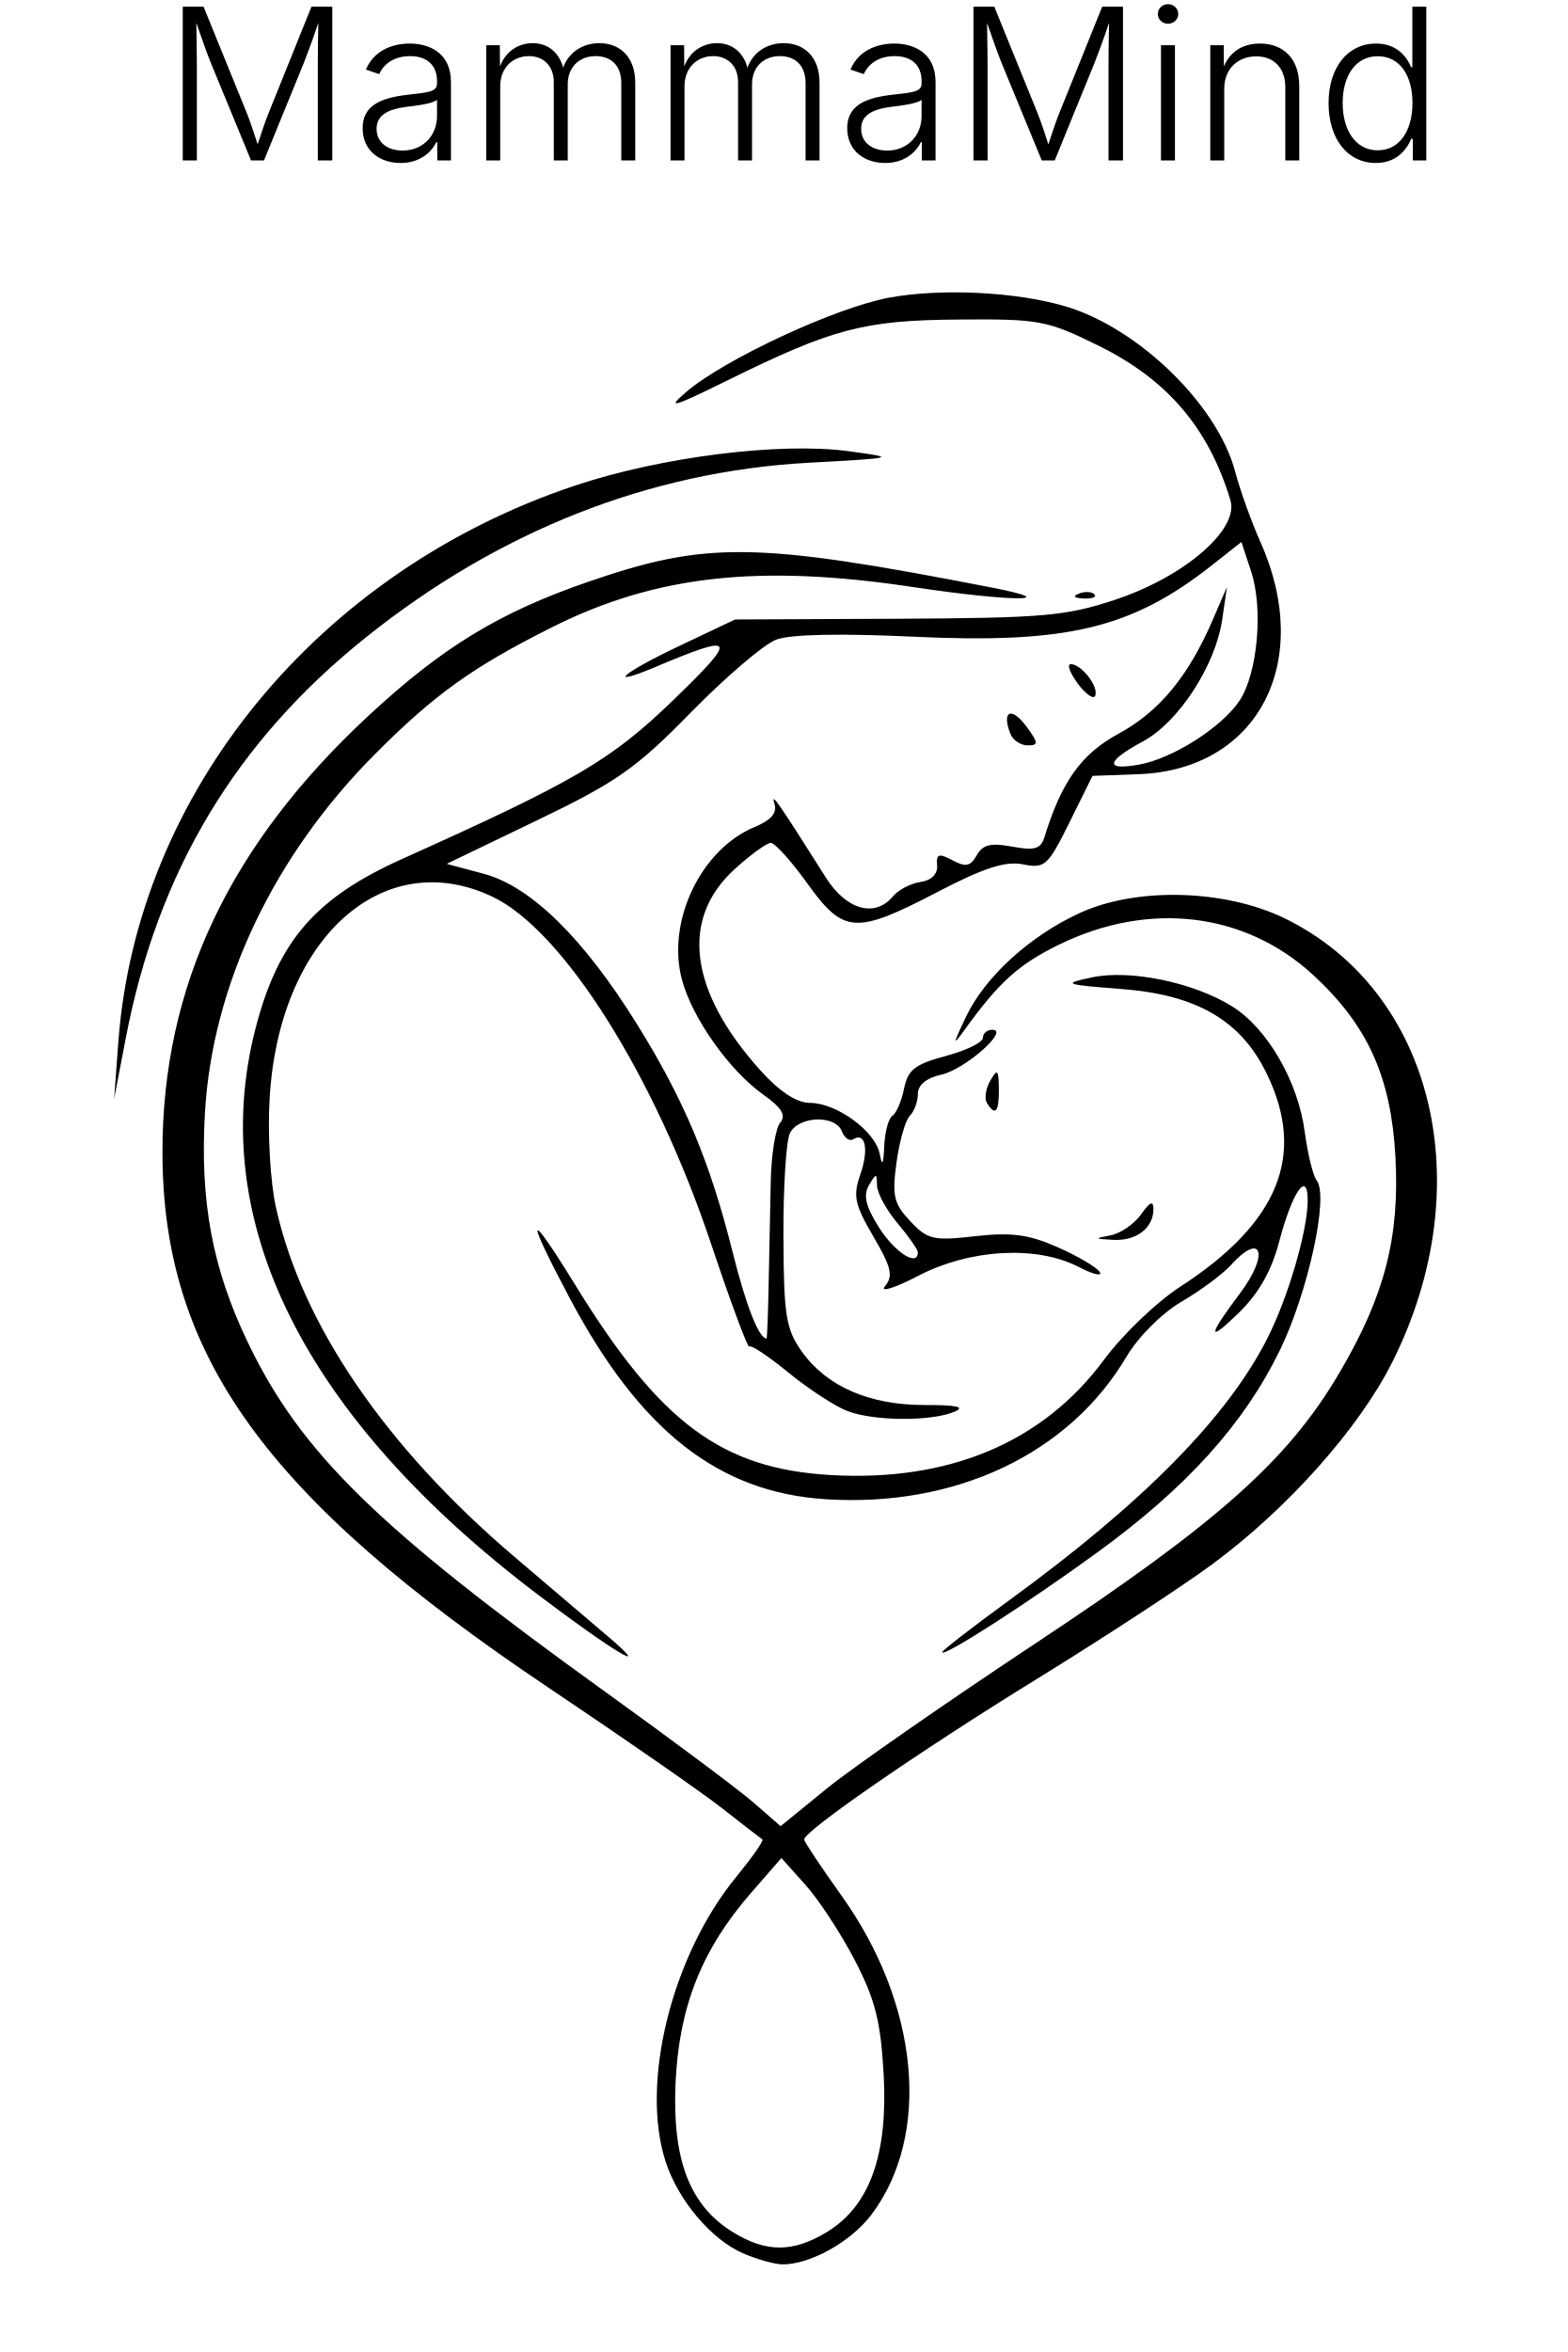
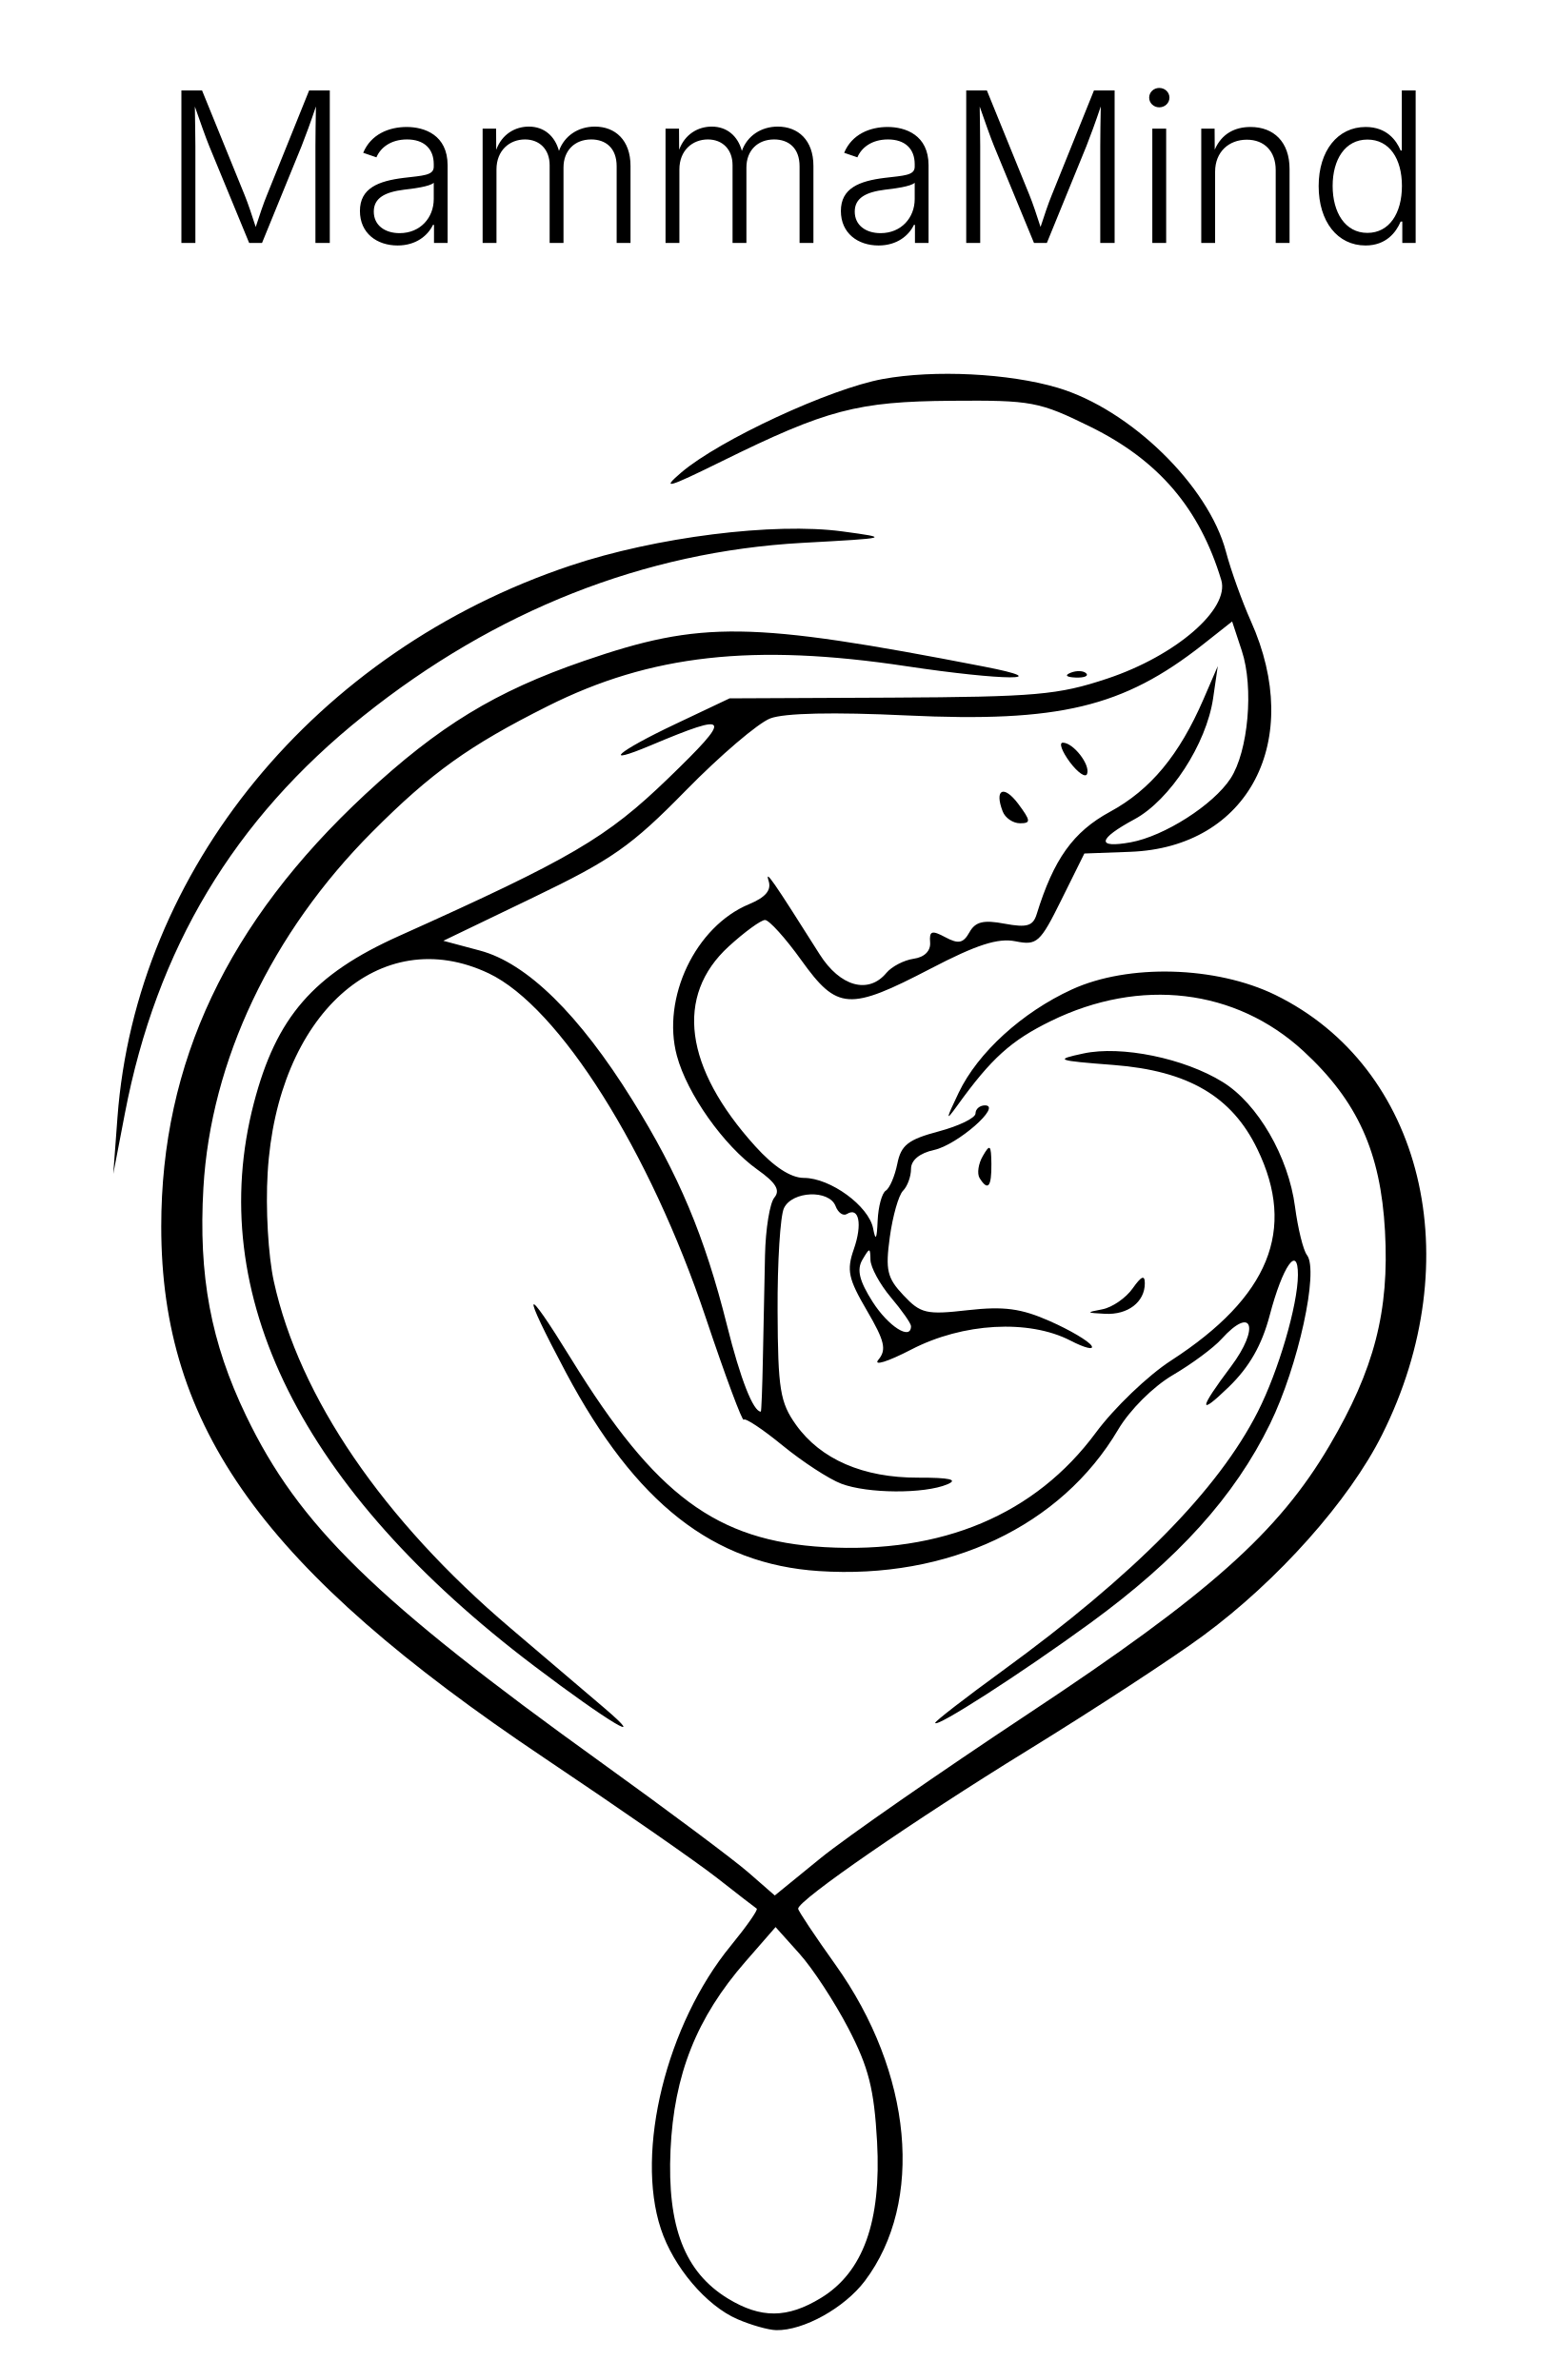
- <svg xmlns="http://www.w3.org/2000/svg" width="200" height="300" viewBox="0 0 193 250">
+ <svg xmlns="http://www.w3.org/2000/svg" width="200" height="306" viewBox="0 -30 193 295">
  <text x="20" y="0" font-size="26" font-family="system-ui, -apple-system, BlinkMacSystemFont, Segoe UI, sans-serif" font-weight="300" fill="currentColor">MammaMind</text>
  <g>
    <path d="M 91.45 257.59 C87.59,255.91 83.52,251.11 81.97,246.39 C78.78,236.75 82.67,220.99 90.64,211.27 C92.61,208.86 94.06,206.79 93.86,206.66 C93.66,206.53 91.47,204.84 89.00,202.90 C86.53,200.95 76.85,194.23 67.50,187.96 C32.69,164.61 20.00,146.99 20.00,122.03 C20.00,101.70 28.22,84.29 45.31,68.40 C54.45,59.91 61.45,55.64 72.42,51.86 C86.99,46.84 93.01,46.92 122.00,52.55 C131.33,54.36 124.51,54.33 112.41,52.51 C93.44,49.65 80.68,51.07 67.93,57.47 C58.20,62.35 53.49,65.72 46.17,73.07 C33.68,85.60 26.14,101.48 25.23,117.22 C24.60,128.11 26.15,136.42 30.52,145.50 C37.05,159.10 46.52,168.35 74.50,188.48 C82.75,194.42 90.99,200.57 92.80,202.15 L 96.10 205.03 L 101.78 200.40 C104.90,197.86 116.54,189.77 127.64,182.42 C149.99,167.62 158.56,159.99 164.90,149.22 C170.47,139.76 172.34,132.54 171.79,122.59 C171.25,112.79 168.37,106.44 161.67,100.26 C153.27,92.52 141.44,91.11 130.36,96.53 C125.41,98.95 122.96,101.16 118.73,107.04 C117.26,109.08 117.29,108.81 118.92,105.41 C121.29,100.46 126.78,95.45 132.95,92.62 C139.94,89.41 150.83,89.71 158.19,93.30 C176.52,102.27 182.31,126.12 171.43,147.86 C167.35,156.03 158.50,165.97 149.24,172.79 C145.53,175.53 135.75,181.92 127.50,187.00 C113.34,195.72 99.00,205.61 99.00,206.67 C99.00,206.93 101.08,210.05 103.62,213.61 C113.19,227.02 114.68,243.04 107.27,252.86 C104.74,256.21 99.65,259.03 96.28,258.96 C95.30,258.94 93.13,258.32 91.45,257.59 ZM 101.82 254.97 C107.07,251.77 109.33,245.48 108.79,235.59 C108.42,229.02 107.75,226.37 105.22,221.50 C103.50,218.20 100.77,214.03 99.14,212.23 L 96.20 208.95 L 92.47 213.23 C86.40,220.19 83.60,227.25 83.17,236.60 C82.74,246.12 84.92,251.76 90.29,255.04 C94.38,257.53 97.65,257.51 101.82,254.97 ZM 66.29 176.58 C37.37,154.69 25.30,130.45 31.49,106.71 C34.27,96.05 38.85,90.76 49.50,85.98 C70.89,76.37 75.21,73.84 82.89,66.42 C90.93,58.65 90.67,58.14 80.75,62.32 C74.42,64.98 76.59,63.09 83.75,59.70 L 90.50 56.50 L 110.52 56.41 C128.50,56.32 131.25,56.08 137.34,54.05 C145.85,51.22 152.56,45.41 151.48,41.82 C148.79,32.92 143.71,26.97 135.24,22.80 C128.90,19.68 127.98,19.50 118.02,19.58 C106.34,19.67 102.54,20.67 89.50,27.10 C82.78,30.41 81.98,30.64 84.50,28.48 C89.25,24.43 102.94,18.08 109.50,16.88 C115.90,15.71 125.15,16.17 131.18,17.96 C140.17,20.63 149.89,30.09 152.06,38.29 C152.67,40.61 154.07,44.49 155.15,46.91 C161.80,61.73 154.87,74.99 140.21,75.54 L 134.50 75.75 L 131.66 81.48 C129.01,86.84 128.63,87.18 125.94,86.64 C123.79,86.21 121.14,87.06 115.44,90.03 C105.32,95.30 103.86,95.21 99.40,89.00 C97.43,86.25 95.40,84.00 94.89,84.00 C94.39,84.00 92.36,85.48 90.39,87.28 C83.69,93.42 84.87,102.31 93.66,112.05 C95.99,114.63 98.09,116.00 99.71,116.00 C102.99,116.00 107.76,119.48 108.30,122.27 C108.61,123.89 108.76,123.63 108.86,121.31 C108.94,119.55 109.39,117.88 109.87,117.58 C110.35,117.28 110.99,115.78 111.30,114.25 C111.76,111.93 112.64,111.24 116.43,110.23 C118.94,109.56 121.00,108.56 121.00,108.00 C121.00,107.45 121.53,107.00 122.17,107.00 C124.35,107.00 118.78,111.89 115.87,112.53 C114.07,112.92 113.00,113.80 113.00,114.88 C113.00,115.83 112.55,117.05 112.01,117.59 C111.46,118.14 110.73,120.72 110.37,123.33 C109.81,127.43 110.03,128.41 112.06,130.56 C114.19,132.83 114.90,133.00 120.05,132.41 C124.53,131.91 126.65,132.19 130.22,133.77 C132.71,134.87 135.03,136.24 135.39,136.82 C135.74,137.39 134.56,137.11 132.77,136.18 C127.60,133.52 119.43,133.98 113.06,137.28 C110.09,138.82 108.27,139.38 108.96,138.55 C109.99,137.31 109.73,136.22 107.53,132.46 C105.22,128.51 104.99,127.46 105.91,124.83 C106.99,121.73 106.55,119.54 105.04,120.48 C104.58,120.76 103.95,120.32 103.64,119.49 C102.84,117.43 98.26,117.61 97.24,119.75 C96.78,120.71 96.42,126.45 96.45,132.50 C96.49,142.23 96.76,143.86 98.73,146.63 C101.79,150.92 107.07,153.21 113.87,153.19 C117.82,153.18 118.90,153.43 117.50,154.02 C114.64,155.22 107.61,155.18 104.35,153.94 C102.82,153.36 99.54,151.22 97.06,149.19 C94.58,147.16 92.42,145.73 92.25,146.00 C92.08,146.27 89.97,140.59 87.55,133.37 C80.61,112.63 69.35,94.77 60.62,90.62 C47.14,84.23 34.36,95.76 33.20,115.36 C32.93,119.80 33.27,125.67 33.97,128.86 C37.14,143.23 47.48,158.39 63.32,171.86 C68.25,176.06 73.46,180.50 74.90,181.72 C80.67,186.64 75.49,183.55 66.29,176.58 ZM 94.63 138.25 C94.71,134.54 94.82,128.84 94.89,125.59 C94.96,122.34 95.48,119.12 96.05,118.44 C96.81,117.53 96.25,116.60 93.95,114.97 C89.77,111.99 85.23,105.58 83.96,100.85 C82.03,93.69 86.27,84.79 92.91,82.04 C94.96,81.19 95.70,80.31 95.34,79.16 C94.85,77.60 95.83,79.02 101.66,88.25 C104.20,92.27 107.72,93.25 109.95,90.56 C110.61,89.77 112.13,88.98 113.32,88.81 C114.67,88.62 115.45,87.84 115.37,86.78 C115.25,85.35 115.58,85.24 117.26,86.14 C118.89,87.01 119.48,86.89 120.25,85.52 C120.98,84.21 121.99,83.96 124.61,84.46 C127.37,84.97 128.13,84.75 128.58,83.30 C130.70,76.44 133.11,73.06 137.69,70.57 C142.71,67.84 146.27,63.55 149.28,56.60 L 151.05 52.50 L 150.47 56.50 C149.64,62.16 145.11,69.13 140.72,71.50 C136.14,73.97 135.95,75.14 140.25,74.36 C144.42,73.60 150.48,69.73 152.63,66.45 C154.83,63.08 155.54,55.15 154.03,50.60 L 152.83 46.96 L 149.17 49.85 C139.30,57.61 131.36,59.51 112.46,58.62 C103.41,58.19 97.28,58.32 95.54,58.99 C94.04,59.56 89.33,63.58 85.07,67.93 C78.31,74.83 75.93,76.50 66.16,81.20 L 54.99 86.58 L 59.55 87.80 C65.35,89.35 71.83,95.71 78.42,106.31 C84.20,115.60 87.40,123.21 90.18,134.31 C91.84,140.96 93.43,145.00 94.37,145.00 C94.44,145.00 94.56,141.96 94.63,138.25 ZM 113.00 134.39 C113.00,134.06 111.88,132.45 110.50,130.82 C109.12,129.18 107.99,127.09 107.97,126.17 C107.94,124.61 107.88,124.61 106.96,126.17 C106.25,127.40 106.59,128.78 108.24,131.38 C110.20,134.44 113.00,136.22 113.00,134.39 ZM 116.00 183.61 C116.00,183.40 119.71,180.53 124.25,177.22 C140.75,165.21 151.08,154.73 156.02,145.00 C158.57,139.98 160.97,131.79 160.99,128.05 C161.01,124.20 159.10,126.92 157.49,133.05 C156.51,136.76 154.96,139.47 152.41,141.94 C148.59,145.64 148.69,144.72 152.68,139.41 C156.30,134.58 155.34,131.76 151.51,135.99 C150.52,137.09 147.80,139.10 145.46,140.47 C143.03,141.90 140.14,144.78 138.69,147.23 C131.62,159.21 117.61,165.83 101.58,164.78 C88.46,163.92 78.84,156.37 70.21,140.17 C64.56,129.55 64.89,128.77 70.90,138.54 C81.29,155.41 88.87,161.03 102.27,161.81 C116.86,162.65 128.41,157.78 135.93,147.60 C138.19,144.54 142.39,140.51 145.27,138.65 C157.42,130.77 160.82,122.45 155.96,112.43 C152.80,105.88 147.38,102.71 138.15,101.99 C130.98,101.44 130.75,101.34 134.39,100.56 C139.09,99.55 146.90,101.15 151.67,104.11 C156.01,106.79 159.82,113.38 160.63,119.58 C160.99,122.29 161.65,124.98 162.11,125.57 C163.62,127.50 161.03,139.36 157.54,146.50 C153.13,155.53 146.12,163.29 135.22,171.24 C126.65,177.49 116.00,184.34 116.00,183.61 ZM 136.74 132.30 C137.97,132.06 139.66,130.89 140.49,129.71 C141.57,128.18 142.00,127.99 142.00,129.08 C142.00,131.40 139.89,133.02 137.05,132.86 C134.71,132.74 134.68,132.69 136.74,132.30 ZM 121.50 116.01 C121.17,115.46 121.35,114.22 121.92,113.26 C122.79,111.75 122.94,111.89 122.97,114.25 C123.00,117.13 122.54,117.68 121.50,116.01 ZM 14.57 108.50 C16.85,77.81 39.16,50.61 70.73,40.04 C81.30,36.49 96.02,34.64 104.50,35.79 C110.46,36.60 110.43,36.61 99.50,37.21 C79.91,38.30 61.43,45.59 45.05,58.70 C29.02,71.52 19.42,87.53 15.49,108.00 L 14.05 115.50 L 14.57 108.50 ZM 132.81 53.32 C133.53,53.03 134.40,53.06 134.73,53.40 C135.06,53.73 134.47,53.96 133.42,53.92 C132.25,53.87 132.01,53.64 132.81,53.32 ZM 124.37 70.53 C123.31,67.77 124.50,67.19 126.30,69.59 C127.86,71.69 127.89,72.00 126.52,72.00 C125.65,72.00 124.68,71.34 124.37,70.53 ZM 132.70 64.41 C131.72,63.08 131.32,62.00 131.83,62.00 C133.13,62.00 135.26,64.74 134.84,65.87 C134.66,66.39 133.69,65.73 132.70,64.41 Z" fill="rgba(0,0,0,1)" />
  </g>
</svg>
